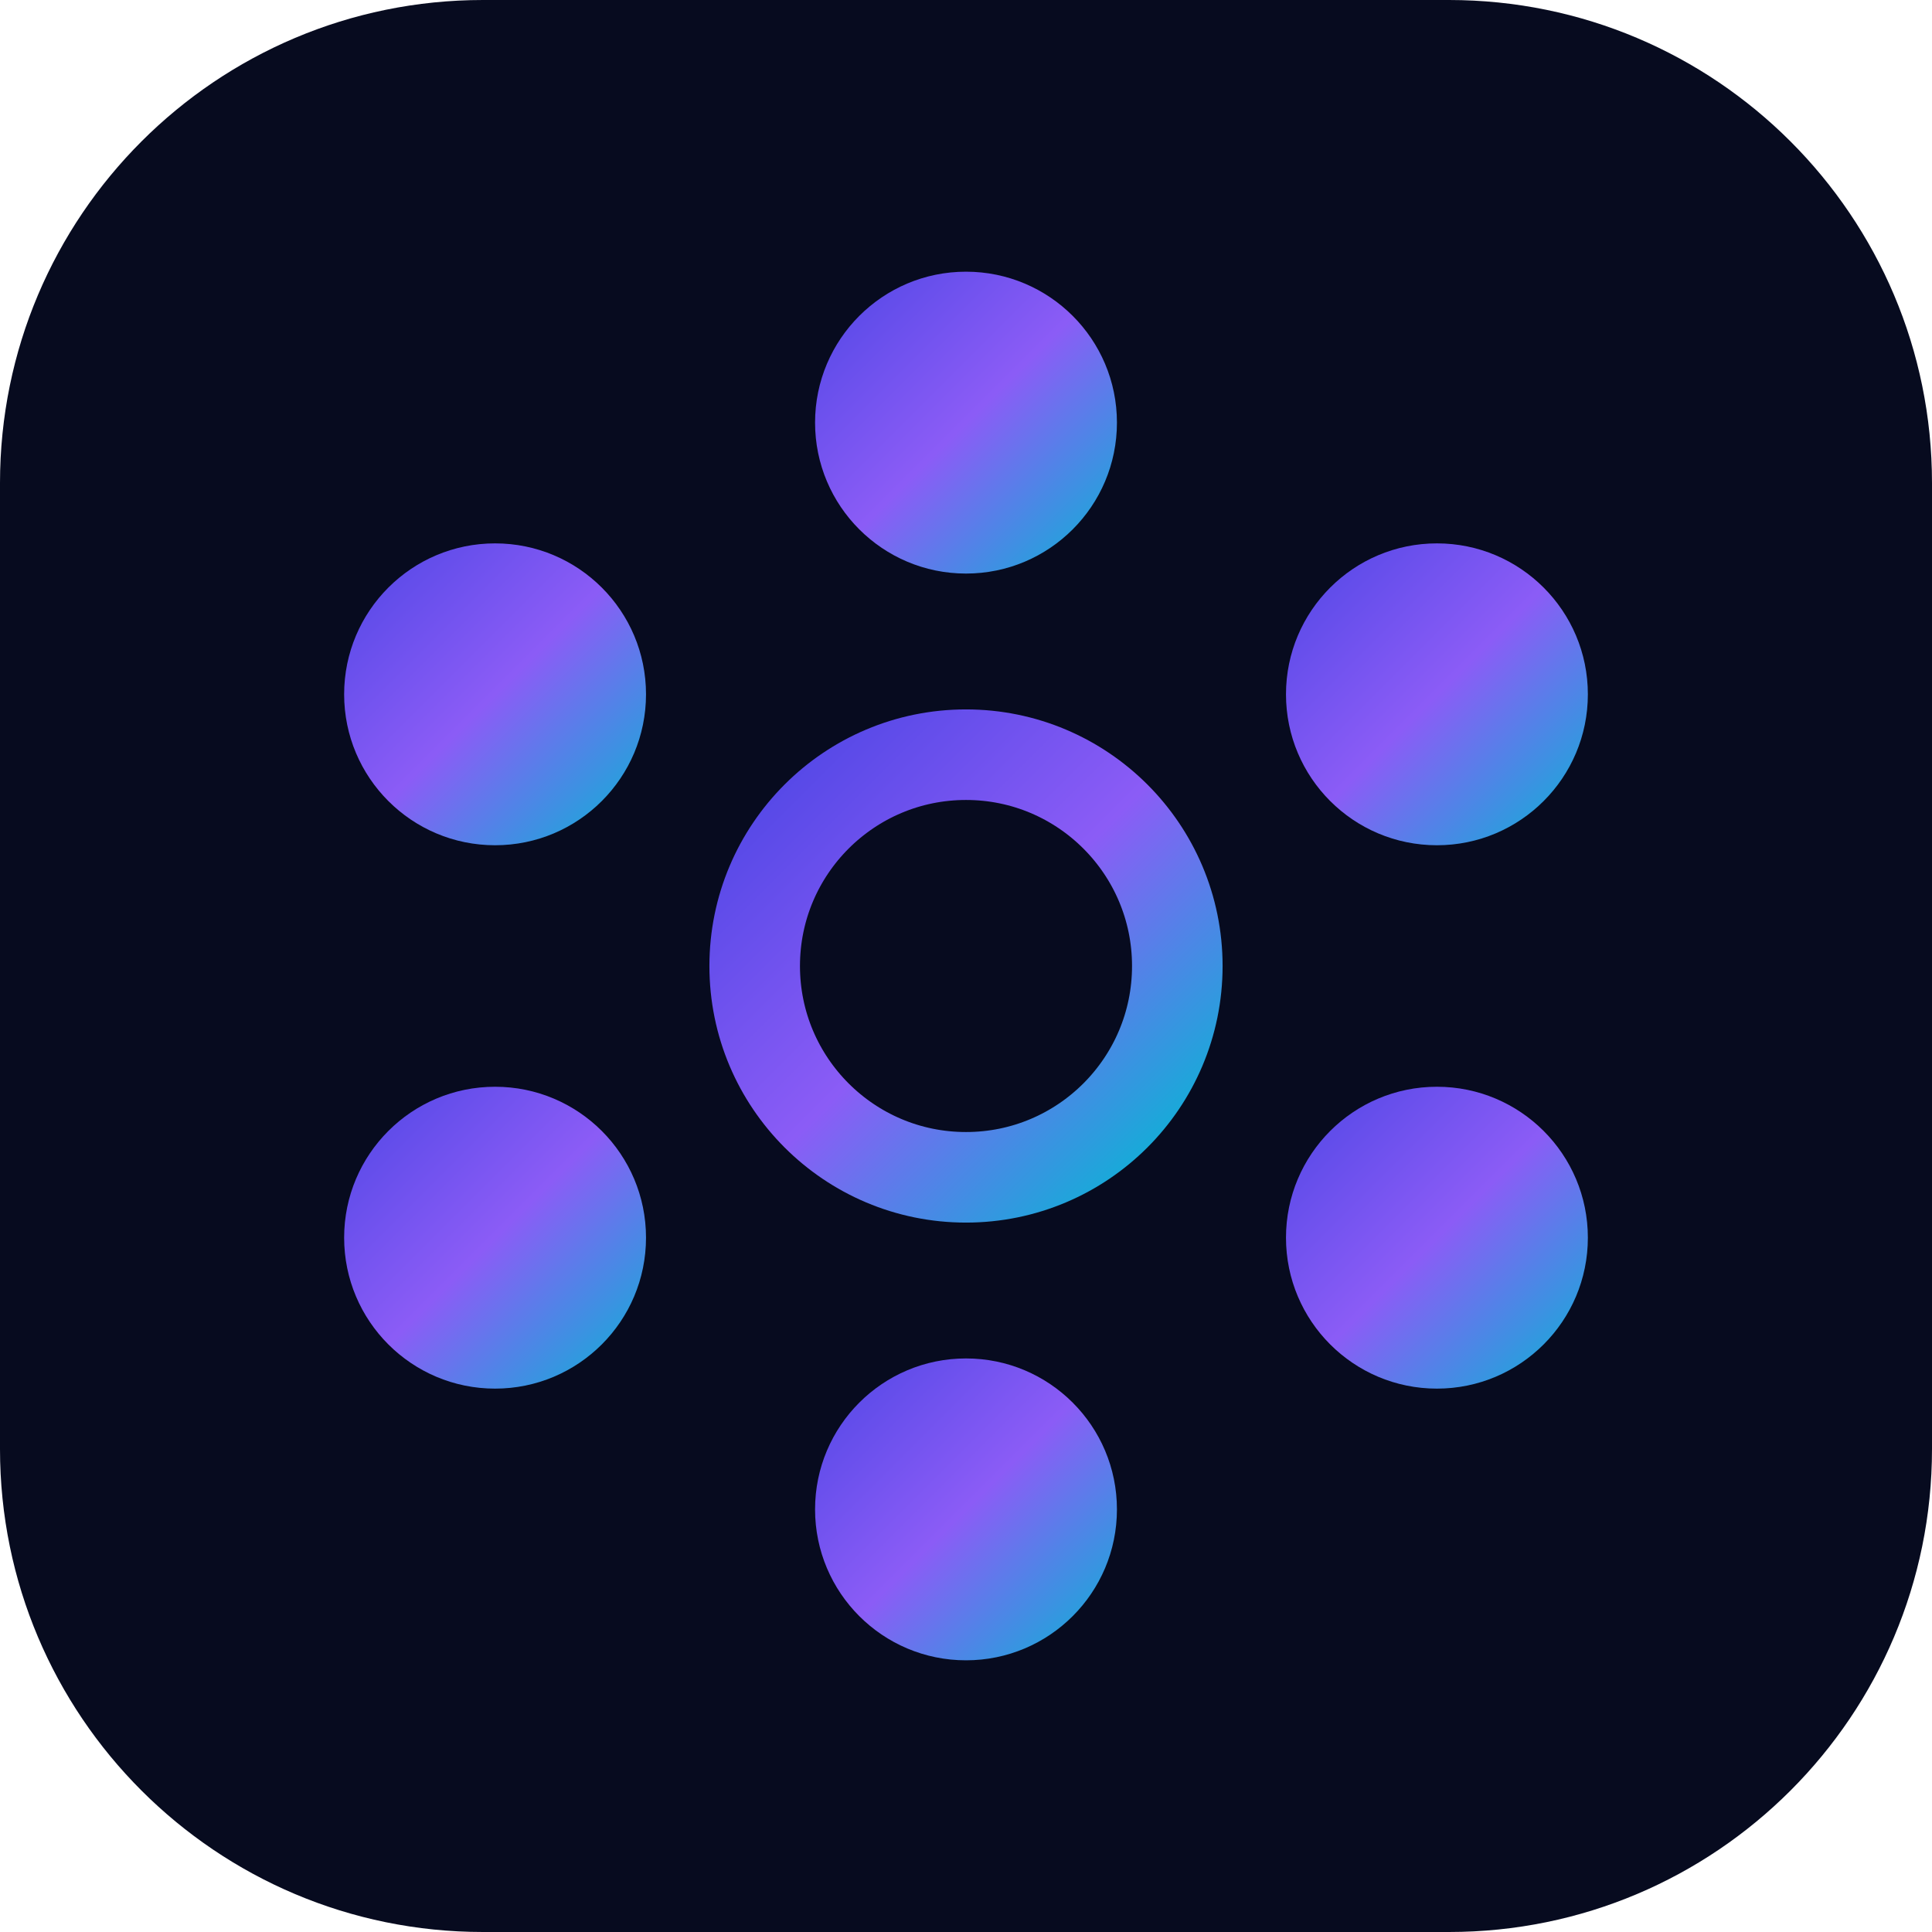
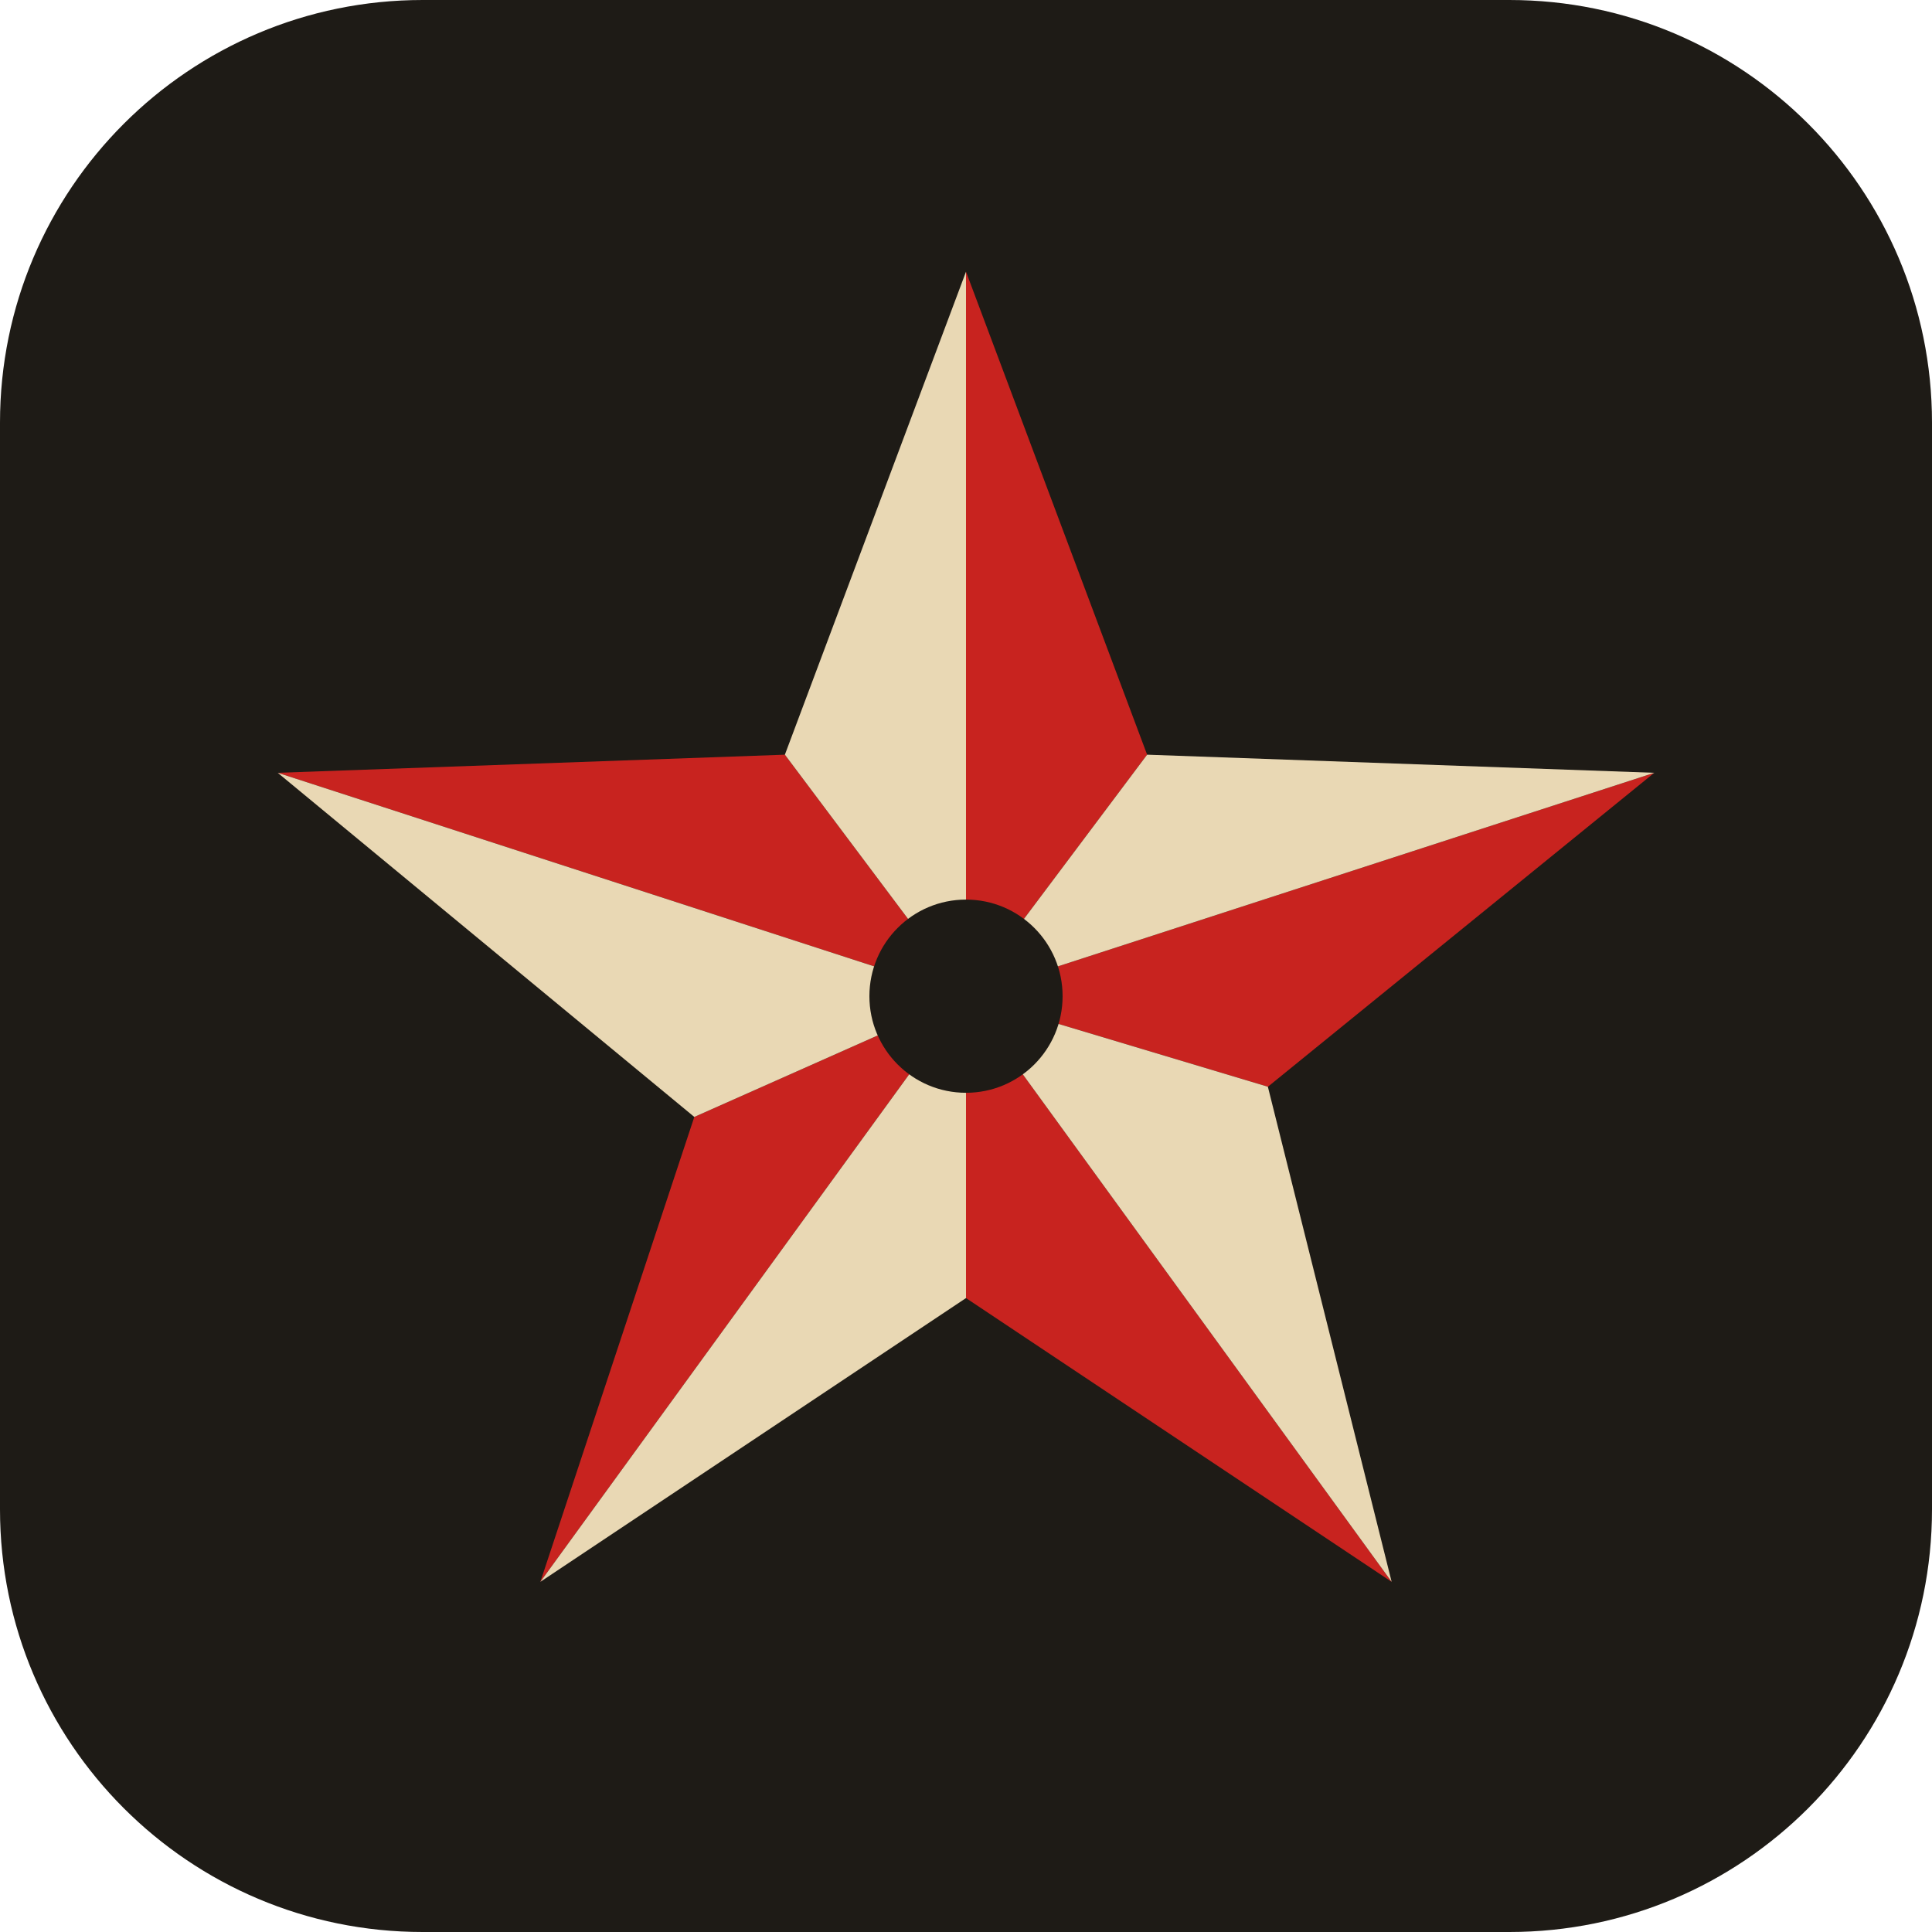
<svg xmlns="http://www.w3.org/2000/svg" viewBox="0 0 64 64">
-   <defs>
-     <linearGradient id="g" x1="0" y1="0" x2="1" y2="1">
-       <stop offset="0" stop-color="#4F46E5" />
-       <stop offset="0.5" stop-color="#8B5CF6" />
-       <stop offset="1" stop-color="#06B6D4" />
-     </linearGradient>
-   </defs>
-   <rect width="64" height="64" rx="16" fill="#070B1F" />
-   <g fill="url(#g)">
-     <circle cx="32" cy="14" r="5" />
-     <circle cx="47.6" cy="23" r="5" />
-     <circle cx="47.6" cy="41" r="5" />
-     <circle cx="32" cy="50" r="5" />
-     <circle cx="16.4" cy="41" r="5" />
-     <circle cx="16.4" cy="23" r="5" />
+   <rect width="64" height="64" rx="14" fill="#1E1B16" />
+   <g transform="translate(32 33)">
+     <g fill="#C8231F">
+       <polygon points="0,-24 6,-8 0,0" />
+       <polygon points="22.8,-7.4 10,3 0,0" />
+       <polygon points="14.1,19.4 0,10 0,0" />
+       <polygon points="-14.1,19.4 -9,4 0,0" />
+       <polygon points="-22.8,-7.4 -6,-8 0,0" />
+     </g>
+     <g fill="#E9D8B4">
+       <polygon points="0,-24 -6,-8 0,0" />
+       <polygon points="22.8,-7.4 6,-8 0,0" />
+       <polygon points="14.1,19.4 10,3 0,0" />
+       <polygon points="-14.1,19.4 0,10 0,0" />
+       <polygon points="-22.8,-7.4 -9,4 0,0" />
+     </g>
+     <circle r="3.2" fill="#1E1B16" />
  </g>
-   <circle cx="32" cy="32" r="7" fill="none" stroke="url(#g)" stroke-width="3" />
</svg>
